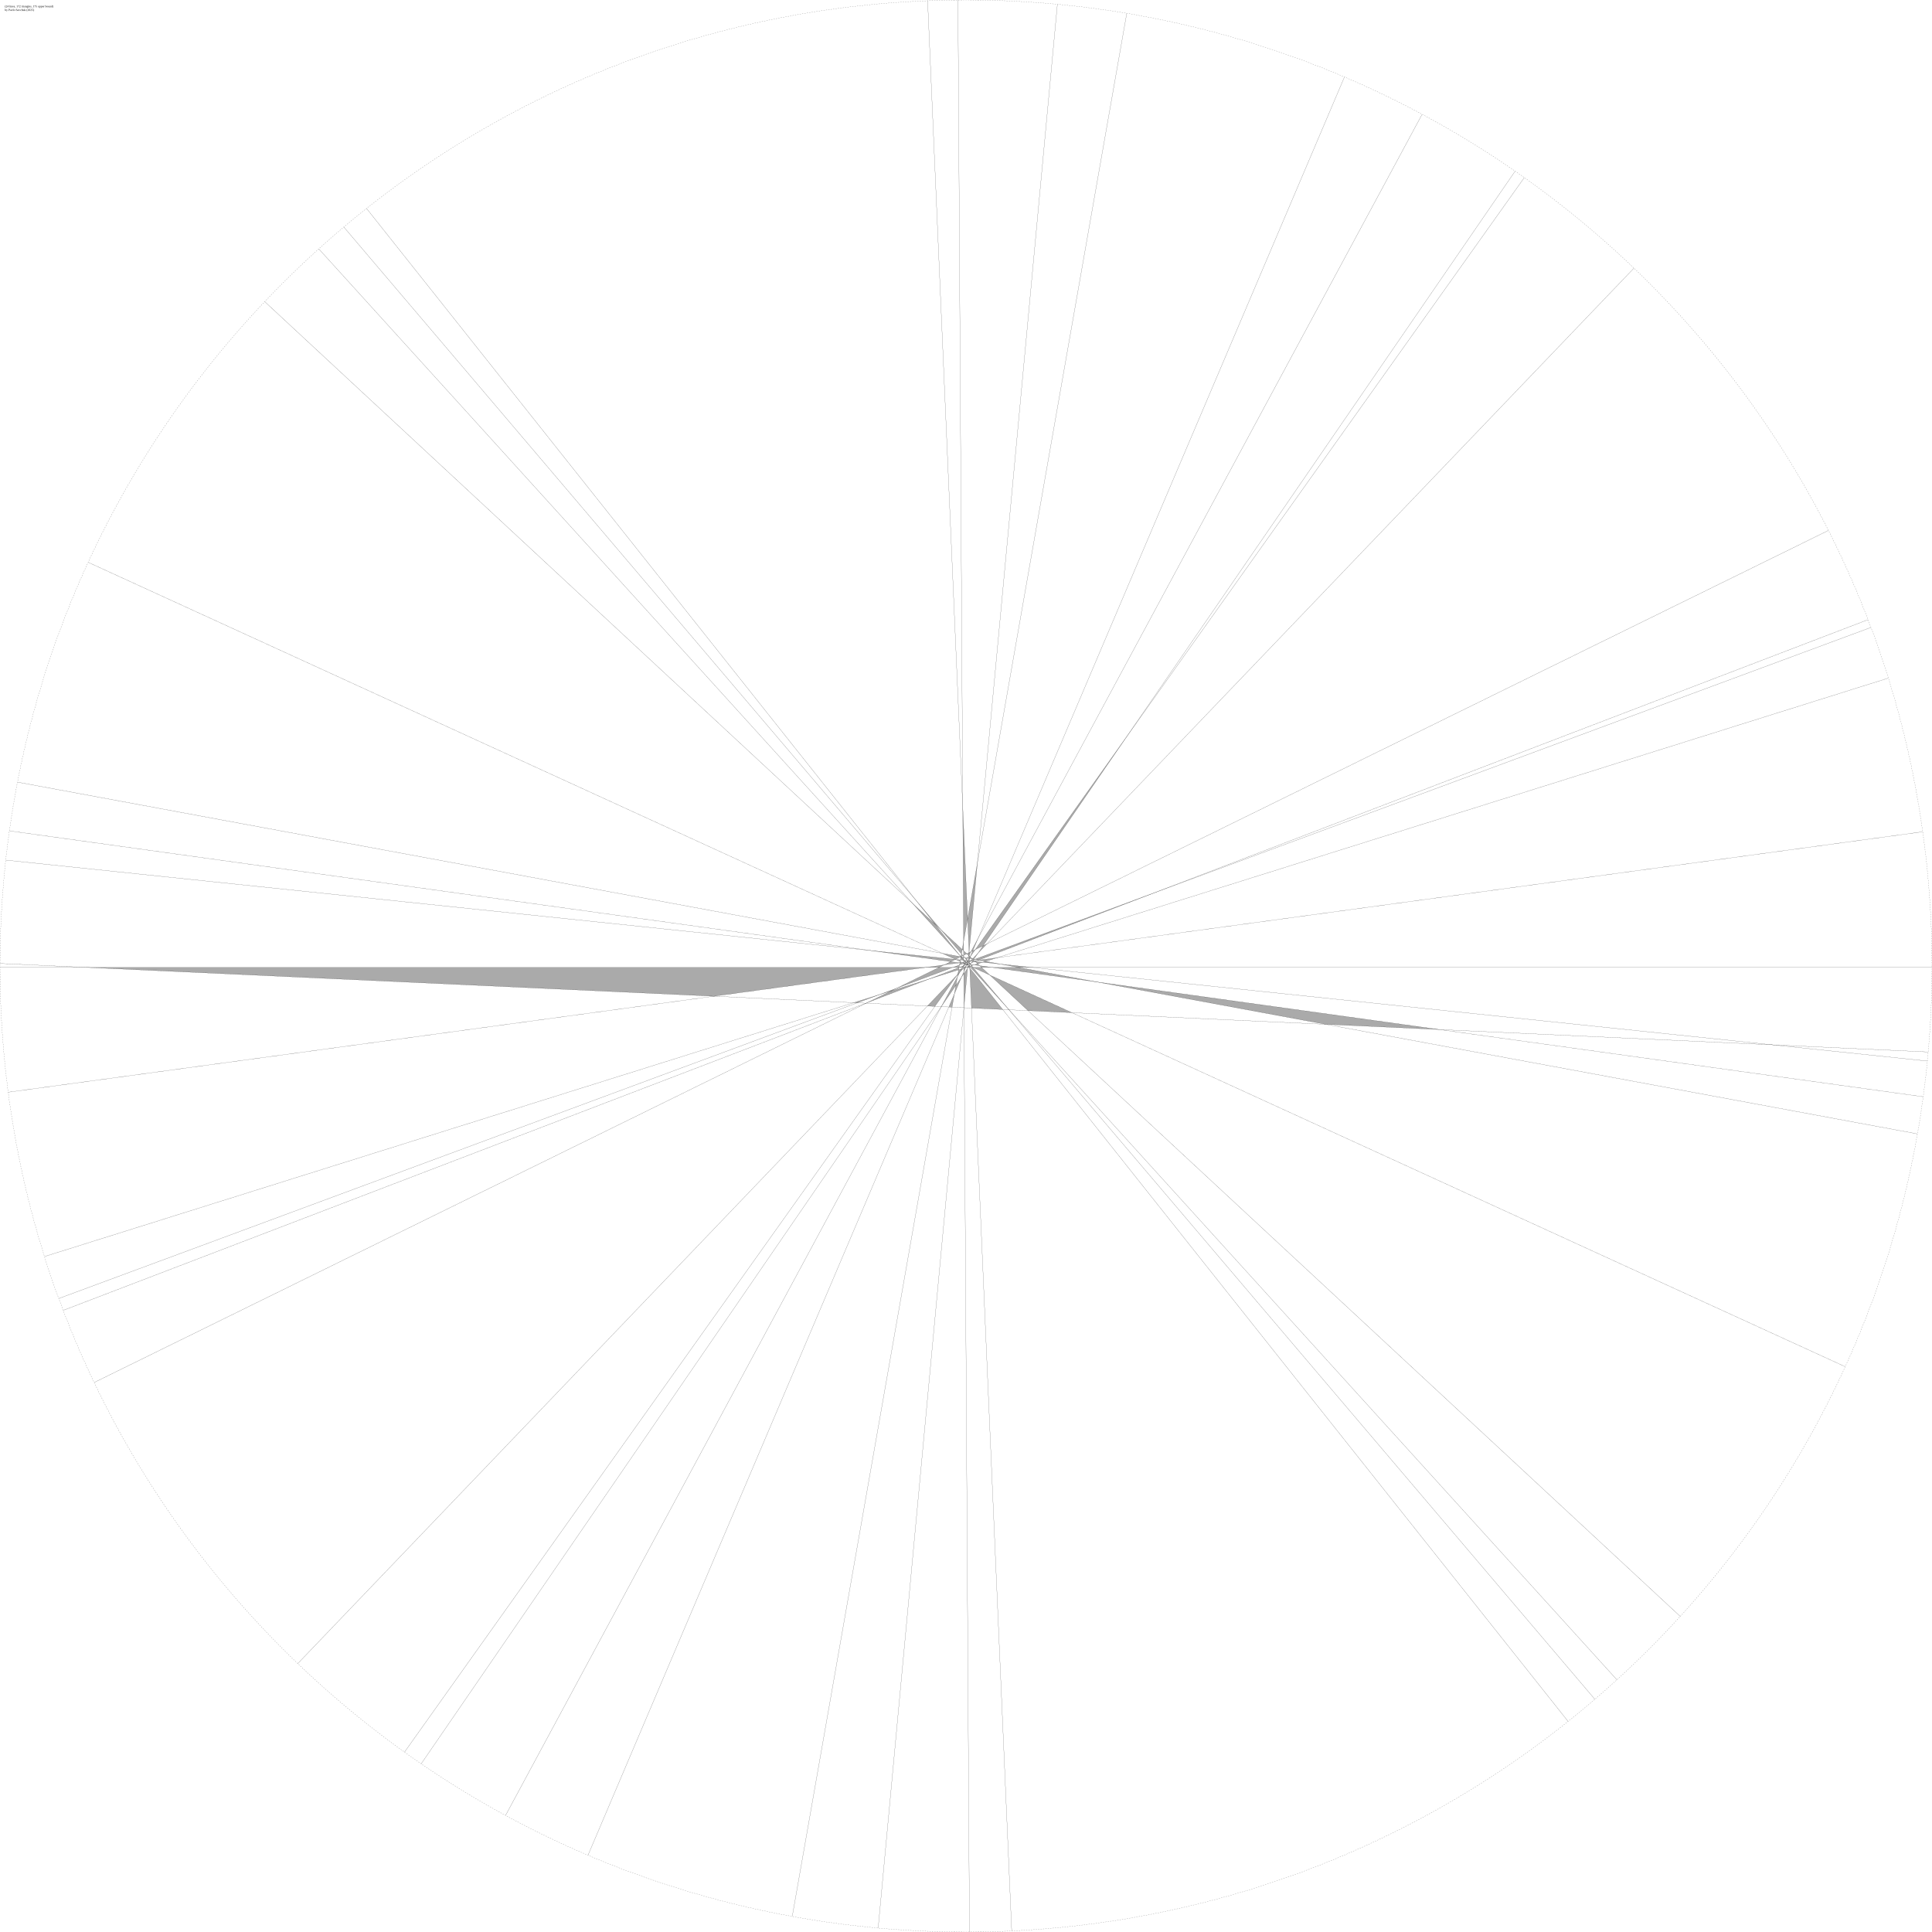
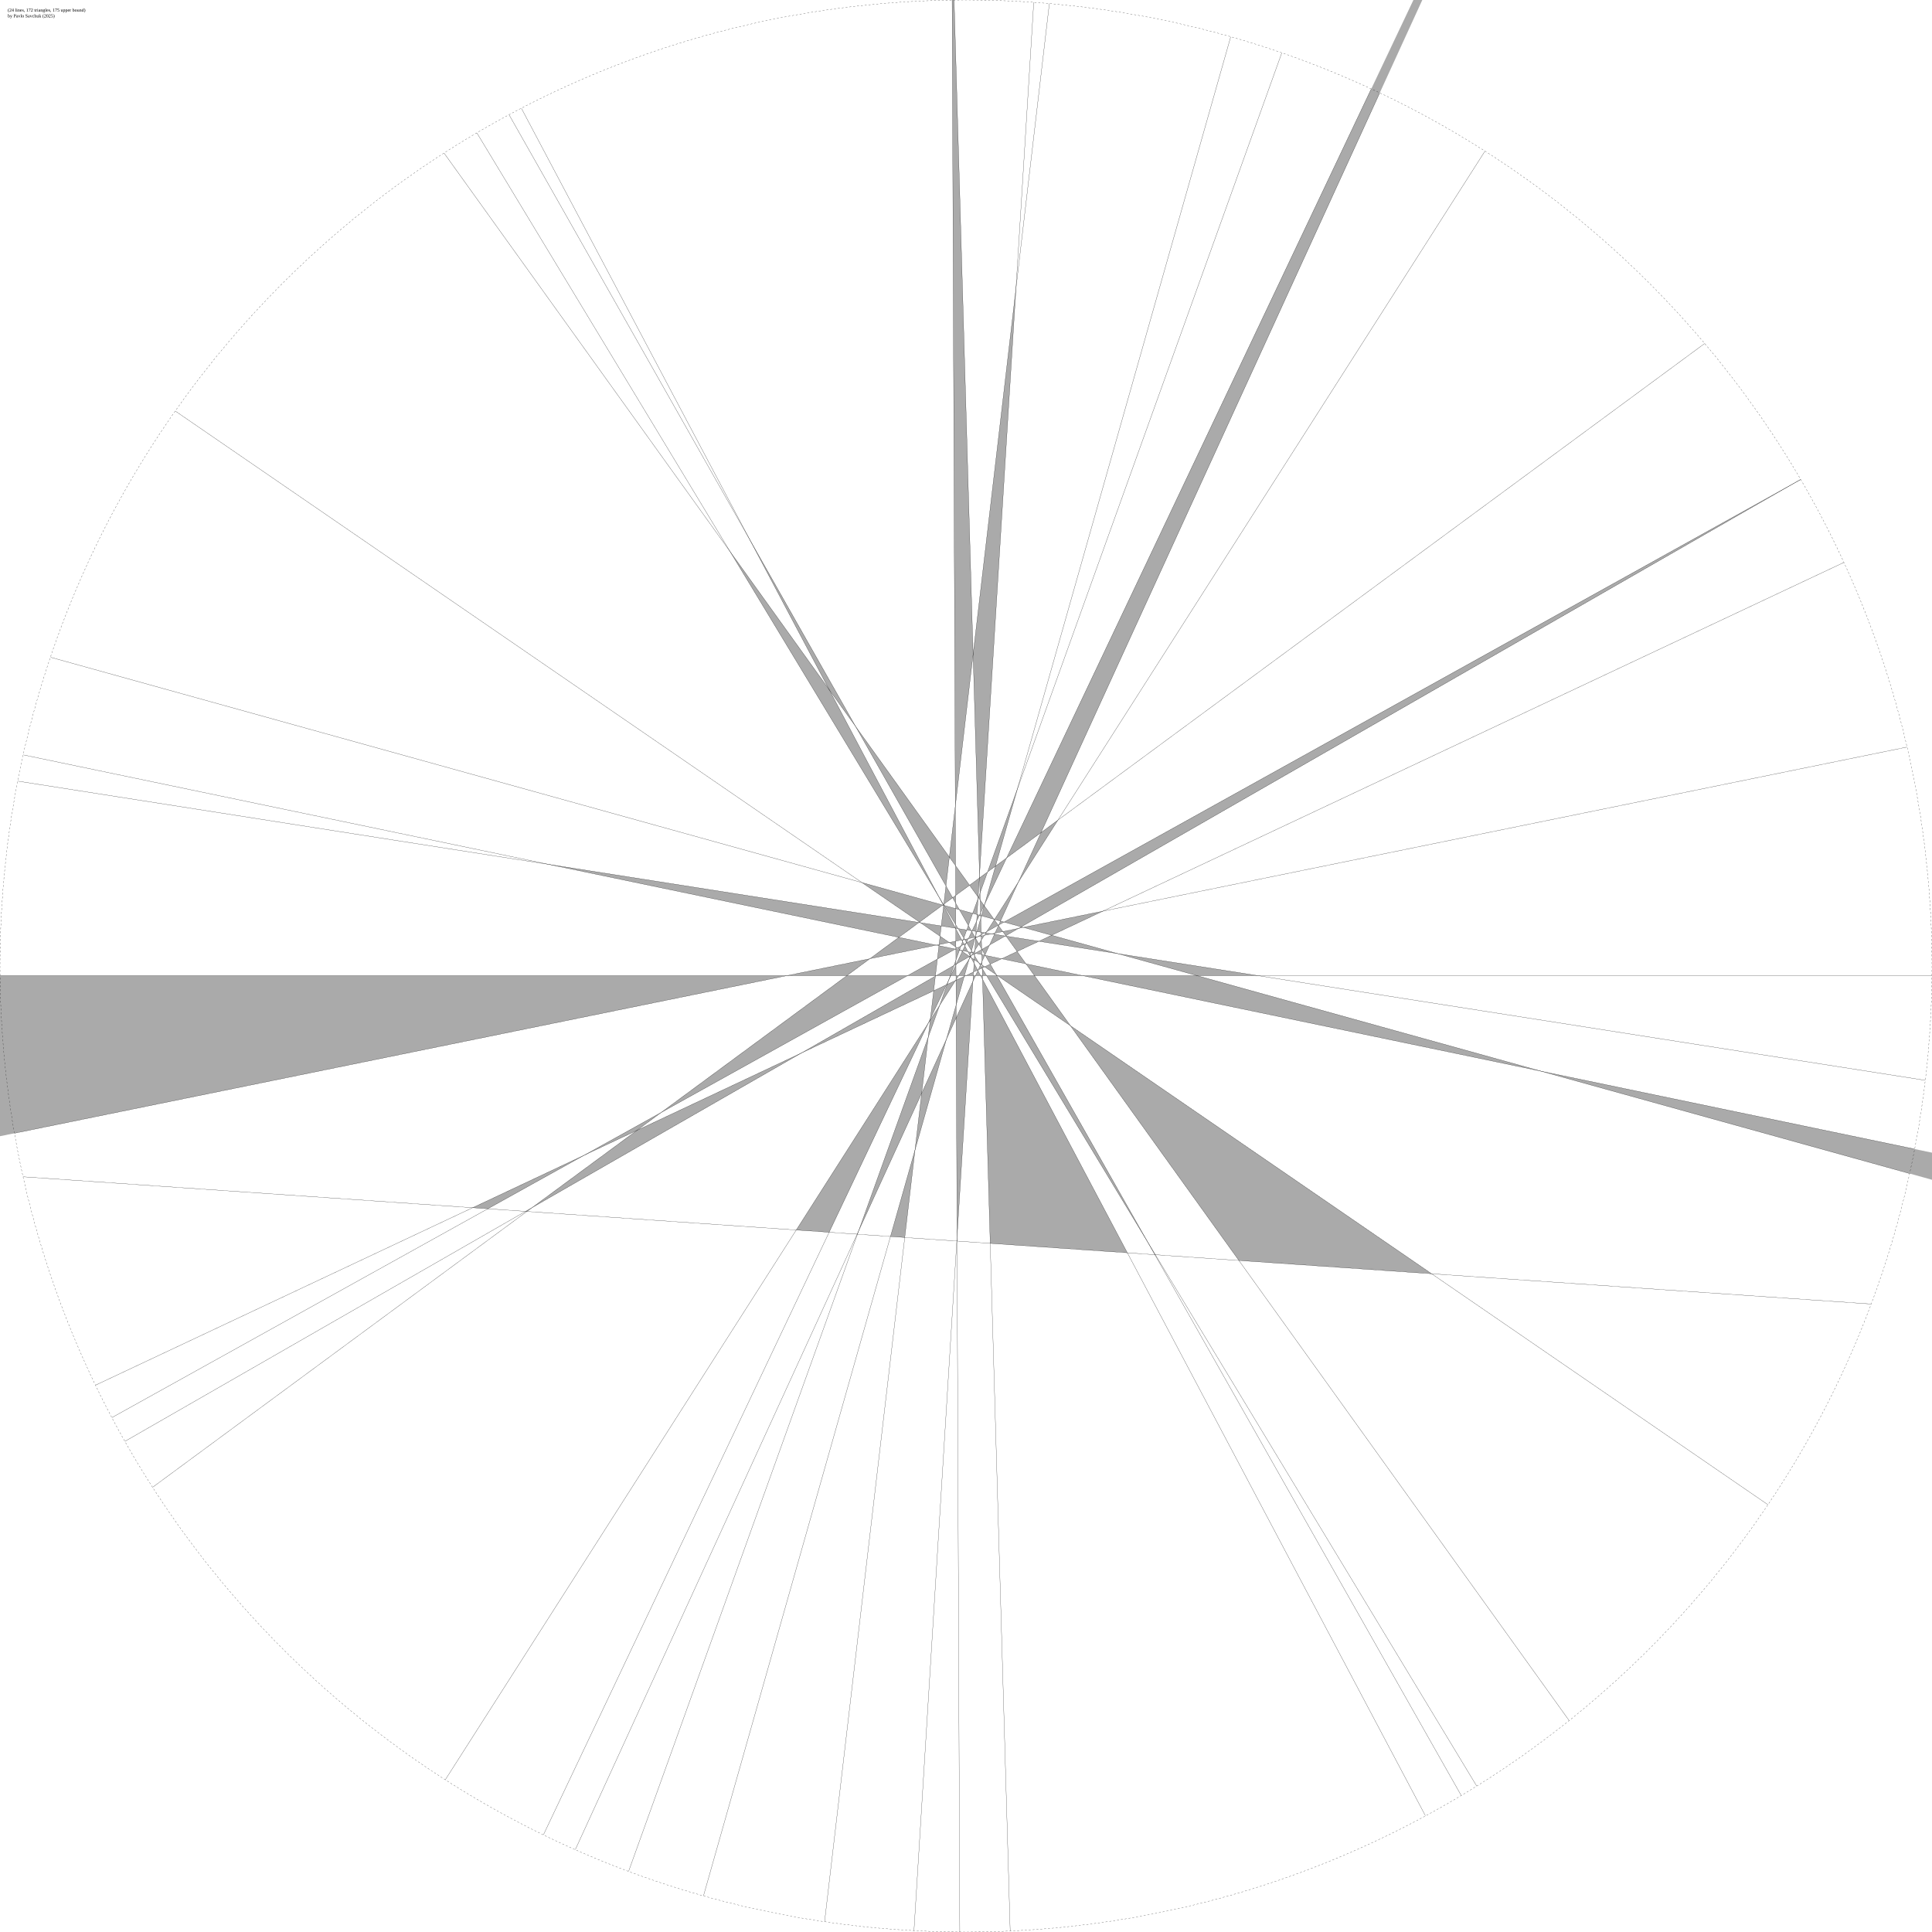
- <svg xmlns="http://www.w3.org/2000/svg" width="8000.0px" height="8000.0px" viewBox="0px 0px 8000.0px 8000.0px" version="1.1" id="svg1=-body" xml:space="preserve">
+ <svg xmlns="http://www.w3.org/2000/svg" width="5000.0px" height="5000.0px" viewBox="0px 0px 5000.0px 5000.0px" version="1.1" id="svg1=-body" xml:space="preserve">
  <style>
		circle { stroke:black;stroke-width:0.5;fill:none;stroke-dasharray:5,5; }
		line { stroke:black;stroke-width:0.5;vector-effect:non-scaling-stroke; }
		path { fill:#00000055; }
    </style>
  <rect width="100%" height="100%" fill="white" />
  <text x="20" y="30">(24 lines, 172 triangles, 175 upper bound)</text>
  <text x="20" y="45">by Pavlo Savchuk (2025)</text>
-   <path d="M 360.005 4006.06 L 3831.182 4006.06 L 2955.404 4125.197" />
-   <path d="M 4275.022 4006.06 L 4217.614 4006.06 L 4143.108 3992.266" />
-   <path d="M 4109.835 4006.06 L 4217.614 4006.06 L 4541.702 4066.061" />
-   <path d="M 4109.835 4006.06 L 4064.495 4006.06 L 4056.519 3998.652" />
-   <path d="M 4029.671 4006.06 L 4064.495 4006.06 L 4098.341 4037.497" />
-   <path d="M 4029.671 4006.06 L 4028.985 4006.06 L 4028.549 4005.546" />
-   <path d="M 4019.372 4006.06 L 4028.985 4006.06 L 4171.182 4173.396" />
-   <path d="M 4019.372 4006.06 L 4015.488 4006.06 L 4015.292 4001.562" />
-   <path d="M 4013.768 4006.06 L 4015.488 4006.06 L 4015.587 4008.35" />
-   <path d="M 4013.768 4006.06 L 4008.969 4006.06 L 4011.195 4002.82" />
-   <path d="M 3990.57 4006.06 L 3985.689 4006.06 L 3990.53 3999.254" />
-   <path d="M 3990.57 4006.06 L 3993.048 4006.06 L 3990.586 4008.632" />
-   <path d="M 4006.863 4006.06 L 4008.969 4006.06 L 4006.532 4009.608" />
-   <path d="M 4006.863 4006.06 L 3999.8 4006.06 L 4007.076 4003.777" />
-   <path d="M 3971.217 4006.06 L 3971.898 4006.06 L 3971.168 4006.339" />
-   <path d="M 3971.217 4006.06 L 3944.907 4006.06 L 3973.049 3995.639" />
-   <path d="M 3998.538 4006.06 L 3993.048 4006.06 L 4002.926 3995.744" />
-   <path d="M 3998.538 4006.06 L 3999.8 4006.06 L 3998.344 4006.517" />
-   <path d="M 3985.237 4006.06 L 3985.689 4006.06 L 3983.823 4008.683" />
-   <path d="M 3985.237 4006.06 L 3971.898 4006.06 L 3988.701 3999.629" />
-   <path d="M 3887.768 4006.06 L 3944.907 4006.06 L 3712.898 4091.972" />
-   <path d="M 3887.768 4006.06 L 3831.182 4006.06 L 3909.436 3995.414" />
-   <path d="M 5960.094 4263.123 L 5489.414 4241.517 L 4541.702 4066.061" />
-   <path d="M 4438.64 4193.283 L 4257.096 4184.95 L 4098.341 4037.497" />
-   <path d="M 4178.386 4181.337 L 4177.911 4181.315 L 4171.182 4173.396" />
-   <path d="M 4152.008 4180.126 L 4022.812 4174.195 L 4015.587 4008.35" />
-   <path d="M 3991.562 4172.761 L 3991.334 4172.75 L 3991.548 4170.449" />
-   <path d="M 3942.314 4170.5 L 3928.848 4169.882 L 3951.981 4115.503" />
-   <path d="M 3897.739 4168.454 L 3897.435 4168.44 L 3898.881 4166.334" />
-   <path d="M 3871.062 4167.229 L 3840.081 4165.807 L 3964.442 4035.934" />
-   <path d="M 3586.321 4154.159 L 3585.056 4154.101 L 3591.315 4151.705" />
-   <path d="M 3549.523 4152.47 L 3535.189 4151.812 L 3640.61 4118.74" />
-   <path d="M 3607.241 3936.232 L 3955.726 3972.672 L 3936.723 3982.009" />
-   <path d="M 4143.108 3992.266 L 4068.604 3984.475 L 4080.637 3980.7" />
-   <path d="M 3957.039 3972.809 L 3976.7 3974.865 L 3975.571 3981.293" />
-   <path d="M 3957.039 3972.809 L 3955.726 3972.672 L 3956.215 3972.432" />
-   <path d="M 4037.786 3981.253 L 4036.949 3981.165 L 4037.475 3980.964" />
-   <path d="M 4037.786 3981.253 L 4068.604 3984.475 L 4048.161 3990.889" />
-   <path d="M 3992.579 3976.526 L 3990.393 3976.297 L 3990.38 3974.102" />
-   <path d="M 3992.579 3976.526 L 4000.692 3977.374 L 3997.956 3982.453" />
-   <path d="M 4004.991 3977.824 L 4000.692 3977.374 L 4002.212 3974.553" />
-   <path d="M 4004.991 3977.824 L 4005.717 3977.9 L 4005.416 3978.323" />
-   <path d="M 3990.108 3976.267 L 3990.393 3976.297 L 3990.395 3976.629" />
-   <path d="M 3990.108 3976.267 L 3976.7 3974.865 L 3978.928 3962.191" />
-   <path d="M 4014.3 3978.797 L 4010.313 3978.38 L 4013.913 3969.916" />
-   <path d="M 4014.3 3978.797 L 4017.599 3979.142 L 4014.367 3980.339" />
-   <path d="M 4009.45 3978.29 L 4010.313 3978.38 L 4009.197 3981.002" />
-   <path d="M 4009.45 3978.29 L 4005.717 3977.9 L 4010.055 3971.801" />
-   <path d="M 4026.798 3980.104 L 4036.949 3981.165 L 4022.189 3986.814" />
-   <path d="M 4026.798 3980.104 L 4024.075 3979.819 L 4027.294 3979.381" />
-   <path d="M 4018.712 3979.258 L 4017.599 3979.142 L 4019.496 3978.44" />
-   <path d="M 4018.712 3979.258 L 4024.075 3979.819 L 4017.291 3980.742" />
-   <path d="M 3994.741 3990.069 L 3993.914 3989.954 L 3994.028 3989.743" />
-   <path d="M 3994.741 3990.069 L 3996.853 3990.363 L 3996.492 3990.871" />
-   <path d="M 4056.519 3998.652 L 4033.574 3995.464 L 4048.161 3990.889" />
-   <path d="M 4006.326 3991.679 L 4004.749 3991.46 L 4005.189 3990.425" />
-   <path d="M 4006.326 3991.679 L 4006.761 3991.739 L 4006.566 3991.943" />
-   <path d="M 4018.162 3993.323 L 4017.756 3993.267 L 4017.916 3993.034" />
-   <path d="M 4018.162 3993.323 L 4033.574 3995.464 L 4022.843 3998.831" />
-   <path d="M 4001.854 3991.057 L 4004.749 3991.46 L 4003.85 3993.572" />
-   <path d="M 4001.854 3991.057 L 3996.853 3990.363 L 3998.955 3987.407" />
-   <path d="M 4014.913 3992.872 L 4017.756 3993.267 L 4015.099 3997.136" />
-   <path d="M 4014.913 3992.872 L 4008.637 3992 L 4014.773 3989.652" />
-   <path d="M 3990.472 3989.476 L 3993.914 3989.954 L 3990.512 3996.269" />
-   <path d="M 3990.472 3989.476 L 3989.905 3989.397 L 3990.47 3989.188" />
-   <path d="M 4008.179 3991.936 L 4006.761 3991.739 L 4008.352 3990.078" />
-   <path d="M 4008.179 3991.936 L 4008.637 3992 L 4008.156 3992.184" />
-   <path d="M 3974.522 3987.26 L 3989.905 3989.397 L 3973.049 3995.639" />
-   <path d="M 3974.522 3987.26 L 3971.977 3986.906 L 3974.648 3986.543" />
-   <path d="M 3936.723 3982.009 L 3971.977 3986.906 L 3909.436 3995.414" />
-   <path d="M 3902.055 3947.638 L 3978.046 3961.707 L 3956.215 3972.432" />
-   <path d="M 4026.376 3970.654 L 4014.532 3968.462 L 4017.218 3962.148" />
-   <path d="M 4026.376 3970.654 L 4026.864 3970.745 L 4026.68 3970.937" />
-   <path d="M 3979.355 3961.949 L 3990.32 3963.979 L 3990.38 3974.102" />
-   <path d="M 3979.355 3961.949 L 3978.983 3961.88 L 3979.033 3961.595" />
-   <path d="M 3993.77 3964.618 L 3990.32 3963.979 L 3990.299 3960.534" />
-   <path d="M 3993.77 3964.618 L 4006.314 3966.94 L 4002.212 3974.553" />
-   <path d="M 3978.63 3961.815 L 3978.983 3961.88 L 3978.928 3962.191" />
-   <path d="M 3978.63 3961.815 L 3978.046 3961.707 L 3978.404 3961.531" />
-   <path d="M 4013.844 3968.334 L 4014.532 3968.462 L 4013.913 3969.916" />
-   <path d="M 4013.844 3968.334 L 4012.674 3968.118 L 4013.768 3966.58" />
-   <path d="M 4010.436 3967.703 L 4006.314 3966.94 L 4011.384 3957.531" />
-   <path d="M 4010.436 3967.703 L 4012.674 3968.118 L 4010.055 3971.801" />
-   <path d="M 4032.508 3971.79 L 4026.864 3970.745 L 4049.369 3947.243" />
-   <path d="M 4032.508 3971.79 L 4035.806 3972.4 L 4030.821 3974.246" />
-   <path d="M 4052.012 3975.401 L 4035.806 3972.4 L 4778.315 3697.451" />
-   <path d="M 4052.012 3975.401 L 4053.936 3975.757 L 4049.506 3976.36" />
-   <path d="M 4080.637 3980.7 L 4053.936 3975.757 L 4128.905 3965.559" />
-   <path d="M 4012.057 3997.996 L 4007.796 3996.046 L 4008.028 3993.555" />
-   <path d="M 4012.057 3997.996 L 4013.921 3998.85 L 4013.452 3999.534" />
-   <path d="M 4028.549 4005.546 L 4017.524 4000.499 L 4022.843 3998.831" />
-   <path d="M 4004.684 3994.621 L 4007.796 3996.046 L 4007.588 3998.278" />
-   <path d="M 4004.684 3994.621 L 4004.209 3994.404 L 4004.374 3994.232" />
-   <path d="M 4015.199 3999.435 L 4013.921 3998.85 L 4015.099 3997.136" />
-   <path d="M 4015.199 3999.435 L 4017.524 4000.499 L 4015.276 4001.205" />
-   <path d="M 3990.463 3988.111 L 3991.767 3988.708 L 3990.47 3989.188" />
-   <path d="M 3990.463 3988.111 L 3984.2 3985.244 L 3990.441 3984.395" />
-   <path d="M 3975.571 3981.293 L 3984.2 3985.244 L 3974.648 3986.543" />
-   <path d="M 4003.613 3994.131 L 4004.209 3994.404 L 4002.926 3995.744" />
-   <path d="M 4003.613 3994.131 L 4003.365 3994.017 L 4003.718 3993.882" />
-   <path d="M 3994.028 3989.743 L 3991.767 3988.708 L 3995.288 3987.404" />
-   <path d="M 3996.492 3990.871 L 4003.365 3994.017 L 3990.847 3998.808" />
-   <path d="M 3777.769 3739.746 L 3871.145 3826.475 L 3974.393 3956.48" />
-   <path d="M 3895.988 3849.549 L 3871.145 3826.475 L 3796.344 3732.289" />
-   <path d="M 3895.988 3849.549 L 3984.308 3931.582 L 3981.118 3949.73" />
-   <path d="M 4013.421 3958.622 L 4011.671 3956.997 L 4013.225 3954.114" />
-   <path d="M 4013.421 3958.622 L 4017.038 3961.982 L 4013.768 3966.58" />
-   <path d="M 3990.16 3937.017 L 3984.308 3931.582 L 3989.937 3899.558" />
-   <path d="M 3990.16 3937.017 L 4003.355 3949.272 L 3990.271 3955.701" />
-   <path d="M 4011.453 3956.794 L 4011.671 3956.997 L 4011.384 3957.531" />
-   <path d="M 4011.453 3956.794 L 4003.355 3949.272 L 4012.575 3944.742" />
-   <path d="M 4017.218 3962.148 L 4017.038 3961.982 L 4017.661 3961.106" />
-   <path d="M 4030.596 3974.574 L 4030.407 3974.399 L 4030.821 3974.246" />
-   <path d="M 4030.596 3974.574 L 4034.688 3978.375 L 4027.294 3979.381" />
-   <path d="M 4026.68 3970.937 L 4030.407 3974.399 L 4019.496 3978.44" />
-   <path d="M 4037.475 3980.964 L 4034.688 3978.375 L 4049.506 3976.36" />
-   <path d="M 3974.393 3956.48 L 3978.799 3961.337 L 3978.404 3961.531" />
-   <path d="M 4015.292 4001.562 L 4015.036 4001.28 L 4015.276 4001.205" />
-   <path d="M 4008.028 3993.555 L 4007.138 3992.574 L 4008.156 3992.184" />
-   <path d="M 3979.033 3961.595 L 3978.799 3961.337 L 3979.105 3961.186" />
-   <path d="M 4005.189 3990.425 L 4000.647 3985.419 L 4008.566 3982.487" />
-   <path d="M 3997.956 3982.453 L 3998.698 3983.271 L 3997.421 3983.445" />
-   <path d="M 4013.452 3999.534 L 4015.036 4001.28 L 4011.488 4002.393" />
-   <path d="M 4000.491 3985.247 L 4000.647 3985.419 L 4000.269 3985.559" />
-   <path d="M 4000.491 3985.247 L 3998.698 3983.271 L 4002.239 3982.79" />
-   <path d="M 4006.566 3991.943 L 4007.138 3992.574 L 4005.282 3993.284" />
-   <path d="M 4014.758 3989.317 L 4012.089 3986.176 L 4014.511 3983.645" />
-   <path d="M 4014.758 3989.317 L 4014.976 3989.574 L 4014.773 3989.652" />
-   <path d="M 3990.299 3960.534 L 3987.393 3957.114 L 3990.271 3955.701" />
-   <path d="M 4009.049 3982.598 L 4012.089 3986.176 L 4008.352 3990.078" />
-   <path d="M 4009.049 3982.598 L 4008.861 3982.378 L 4009.077 3982.298" />
-   <path d="M 3981.118 3949.73 L 3987.393 3957.114 L 3979.105 3961.186" />
-   <path d="M 4008.695 3982.182 L 4008.861 3982.378 L 4008.566 3982.487" />
-   <path d="M 4008.695 3982.182 L 4008.489 3981.939 L 4008.818 3981.895" />
-   <path d="M 4017.916 3993.034 L 4014.976 3989.574 L 4022.189 3986.814" />
-   <path d="M 4005.416 3978.323 L 4008.489 3981.939 L 4002.239 3982.79" />
-   <path d="M 3990.395 3976.629 L 3995.965 3983.643 L 3990.441 3984.395" />
-   <path d="M 4007.588 3998.278 L 4010.982 4002.552 L 4007.076 4003.777" />
-   <path d="M 4003.85 3993.572 L 4004.009 3993.771 L 4003.718 3993.882" />
-   <path d="M 3996.769 3984.655 L 3998.119 3986.355 L 3995.288 3987.404" />
-   <path d="M 3996.769 3984.655 L 3995.965 3983.643 L 3997.421 3983.445" />
-   <path d="M 4011.195 4002.82 L 4010.982 4002.552 L 4011.488 4002.393" />
-   <path d="M 3998.955 3987.407 L 3998.119 3986.355 L 4000.269 3985.559" />
-   <path d="M 4004.374 3994.232 L 4004.009 3993.771 L 4005.282 3993.284" />
-   <path d="M 3986.63 3343.573 L 4006.695 3804.212 L 3989.937 3899.558" />
-   <path d="M 4012.74 3942.977 L 4006.695 3804.212 L 4047.065 3574.535" />
-   <path d="M 4012.74 3942.977 L 4012.812 3944.626 L 4012.575 3944.742" />
-   <path d="M 4013.225 3954.114 L 4012.812 3944.626 L 4020.326 3940.935" />
-   <path d="M 4014.511 3983.645 L 4014.402 3981.135 L 4017.291 3980.742" />
-   <path d="M 4014.367 3980.339 L 4014.402 3981.135 L 4010.948 3981.605" />
-   <path d="M 3991.548 4170.449 L 3990.728 4032.617 L 4006.532 4009.608" />
-   <path d="M 3990.68 4024.531 L 3990.728 4032.617 L 3981.567 4045.954" />
-   <path d="M 3990.68 4024.531 L 3990.587 4008.95 L 3998.344 4006.517" />
-   <path d="M 3990.512 3996.269 L 3990.528 3998.93 L 3988.701 3999.629" />
-   <path d="M 3990.53 3999.254 L 3990.528 3998.93 L 3990.847 3998.808" />
-   <path d="M 3990.586 4008.632 L 3990.587 4008.95 L 3990.149 4009.087" />
-   <path d="M 4009.197 3981.002 L 4009.118 3981.854 L 4008.818 3981.895" />
-   <path d="M 4009.077 3982.298 L 4009.118 3981.854 L 4010.948 3981.605" />
-   <path d="M 3951.981 4115.503 L 3958.235 4079.923 L 3981.567 4045.954" />
-   <path d="M 3964.43 4044.677 L 3958.235 4079.923 L 3898.881 4166.334" />
-   <path d="M 3964.43 4044.677 L 3966.309 4033.984 L 3975.186 4024.714" />
-   <path d="M 3966.467 4033.086 L 3966.309 4033.984 L 3964.442 4035.934" />
-   <path d="M 3966.467 4033.086 L 3969.549 4015.549 L 3981.637 4011.758" />
-   <path d="M 3971.168 4006.339 L 3969.549 4015.549 L 3845.011 4054.618" />
-   <path d="M 4048.436 3888.762 L 4027.805 3937.26 L 4020.326 3940.935" />
-   <path d="M 4017.661 3961.106 L 4027.805 3937.26 L 4038.281 3932.113" />
-   <path d="M 3983.823 4008.683 L 3982.274 4011.558 L 3981.637 4011.758" />
-   <path d="M 3975.186 4024.714 L 3982.274 4011.558 L 3990.149 4009.087" />
-   <path d="M 4665.662 3049.995 L 4070.701 3916.186 L 4038.281 3932.113" />
-   <path d="M 4049.369 3947.243 L 4070.701 3916.186 L 4086.576 3908.386" />
-   <path d="M 3591.315 4151.705 L 3689.863 4103.289 L 3845.011 4054.618" />
-   <path d="M 3712.898 4091.972 L 3689.863 4103.289 L 3640.61 4118.74" />
-   <line x1="0.005" y1="4006.06" x2="7999.995" y2="4006.06" />
-   <line x1="0.014" y1="3989.535" x2="7984.124" y2="4356.033" />
-   <line x1="24.102" y1="3561.557" x2="7980.594" y2="4393.538" />
-   <line x1="39.319" y1="3440.528" x2="7963.189" y2="4541.421" />
-   <line x1="73.104" y1="3238.757" x2="7939.15" y2="4695.055" />
-   <line x1="365.85" y1="2328.787" x2="7639.845" y2="5658.774" />
-   <line x1="1096.167" y1="1249.045" x2="6957.53" y2="6693.142" />
-   <line x1="1319.976" y1="1030.577" x2="6695.246" y2="6955.613" />
-   <line x1="1423.69" y1="940.159" x2="6603.993" y2="7036.317" />
-   <line x1="1517.844" y1="863.297" x2="6493.139" y2="7127.98" />
-   <line x1="3841.125" y1="3.156" x2="4189.265" y2="7995.52" />
-   <line x1="3966.746" y1="0.138" x2="4014.323" y2="7999.974" />
-   <line x1="4378.407" y1="17.939" x2="3636.32" y2="7983.433" />
-   <line x1="4665.547" y1="55.758" x2="3280.68" y2="7934.791" />
-   <line x1="5566.75" y1="319.607" x2="2435.14" y2="7681.197" />
-   <line x1="5888.396" y1="473.818" x2="2093.782" y2="7516.579" />
-   <line x1="6273.62" y1="709.005" x2="1744.224" y2="7303.252" />
-   <line x1="6311.687" y1="735.631" x2="1675.03" y2="7254.922" />
-   <line x1="6765.855" y1="1110.355" x2="1232.947" y2="6888.497" />
-   <line x1="7570.482" y1="2196.764" x2="390.67" y2="5724.164" />
-   <line x1="7734.216" y1="2566.254" x2="262.649" y2="5425.556" />
-   <line x1="7746.393" y1="2598.379" x2="244.267" y2="5376.397" />
-   <line x1="7818.314" y1="2808.163" x2="185.111" y2="5202.756" />
-   <line x1="7961.201" y1="3444.226" x2="34.283" y2="4522.577" />
-   <circle cx="4000.0px" cy="4000.0px" r="4000.0px" />
+   <path d="M -7499.986 2524.971 L 2036.214 2524.971 L -369.77 3015.924" />
+   <path d="M 3255.554 2524.971 L 3097.839 2524.971 L 2893.155 2468.129" />
+   <path d="M 2801.745 2524.971 L 3097.839 2524.971 L 3988.194 2772.228" />
+   <path d="M 2801.745 2524.971 L 2677.183 2524.971 L 2655.273 2494.446" />
+   <path d="M 2581.512 2524.971 L 2677.183 2524.971 L 2770.167 2654.519" />
+   <path d="M 2581.512 2524.971 L 2579.63 2524.971 L 2578.432 2522.856" />
+   <path d="M 2553.221 2524.971 L 2579.63 2524.971 L 2970.281 3214.546" />
+   <path d="M 2553.221 2524.971 L 2542.549 2524.971 L 2542.01 2506.436" />
+   <path d="M 2537.825 2524.971 L 2542.549 2524.971 L 2542.823 2534.411" />
+   <path d="M 2537.825 2524.971 L 2524.641 2524.971 L 2530.755 2511.619" />
+   <path d="M 2474.094 2524.971 L 2460.684 2524.971 L 2473.983 2496.924" />
+   <path d="M 2474.094 2524.971 L 2480.902 2524.971 L 2474.136 2535.57" />
+   <path d="M 2518.854 2524.971 L 2524.641 2524.971 L 2517.946 2539.592" />
+   <path d="M 2518.854 2524.971 L 2499.45 2524.971 L 2519.438 2515.566" />
+   <path d="M 2420.927 2524.971 L 2422.796 2524.971 L 2420.792 2526.121" />
+   <path d="M 2420.927 2524.971 L 2348.647 2524.971 L 2425.959 2482.029" />
+   <path d="M 2495.983 2524.971 L 2480.902 2524.971 L 2508.039 2482.461" />
+   <path d="M 2495.983 2524.971 L 2499.45 2524.971 L 2495.449 2526.854" />
+   <path d="M 2459.441 2524.971 L 2460.684 2524.971 L 2455.558 2535.783" />
+   <path d="M 2459.441 2524.971 L 2422.796 2524.971 L 2468.96 2498.471" />
+   <path d="M 2191.67 2524.971 L 2348.647 2524.971 L 1711.259 2879.006" />
+   <path d="M 2191.67 2524.971 L 2036.214 2524.971 L 2251.197 2481.103" />
+   <path d="M 7884.874 3584.299 L 6591.796 3495.264 L 3988.194 2772.228" />
+   <path d="M 3705.054 3296.496 L 3206.307 3262.155 L 2770.167 2654.519" />
+   <path d="M 2990.071 3247.266 L 2988.767 3247.176 L 2970.281 3214.546" />
+   <path d="M 2917.605 3242.276 L 2562.669 3217.837 L 2542.823 2534.411" />
+   <path d="M 2476.818 3211.926 L 2476.191 3211.883 L 2476.78 3202.402" />
+   <path d="M 2341.523 3202.61 L 2304.528 3200.063 L 2368.08 2975.972" />
+   <path d="M 2219.064 3194.178 L 2218.228 3194.121 L 2222.201 3185.444" />
+   <path d="M 2145.774 3189.132 L 2060.661 3183.271 L 2402.312 2648.081" />
+   <path d="M 1363.519 3135.27 L 1360.043 3135.03 L 1377.238 3125.16" />
+   <path d="M 1262.425 3128.309 L 1223.047 3125.597 L 1512.665 2989.314" />
+   <path d="M 1420.992 2237.221 L 2378.368 2387.385 L 2326.161 2425.859" />
+   <path d="M 2893.155 2468.129 L 2688.472 2436.025 L 2721.531 2420.468" />
+   <path d="M 2381.975 2387.951 L 2435.99 2396.423 L 2432.886 2422.911" />
+   <path d="M 2381.975 2387.951 L 2378.368 2387.385 L 2379.711 2386.396" />
+   <path d="M 2603.809 2422.746 L 2601.507 2422.385 L 2602.954 2421.554" />
+   <path d="M 2603.809 2422.746 L 2688.472 2436.025 L 2632.309 2462.453" />
+   <path d="M 2479.612 2403.265 L 2473.608 2402.324 L 2473.572 2393.279" />
+   <path d="M 2479.612 2403.265 L 2501.902 2406.762 L 2494.384 2427.691" />
+   <path d="M 2513.713 2408.614 L 2501.902 2406.762 L 2506.078 2395.137" />
+   <path d="M 2513.713 2408.614 L 2515.706 2408.927 L 2514.879 2410.672" />
+   <path d="M 2472.823 2402.201 L 2473.608 2402.324 L 2473.613 2403.693" />
+   <path d="M 2472.823 2402.201 L 2435.99 2396.423 L 2442.11 2344.192" />
+   <path d="M 2539.286 2412.625 L 2528.332 2410.907 L 2538.223 2376.029" />
+   <path d="M 2539.286 2412.625 L 2548.35 2414.047 L 2539.471 2418.979" />
+   <path d="M 2525.962 2410.535 L 2528.332 2410.907 L 2525.267 2421.713" />
+   <path d="M 2525.962 2410.535 L 2515.706 2408.927 L 2527.622 2383.796" />
+   <path d="M 2573.62 2418.01 L 2601.507 2422.385 L 2560.958 2445.661" />
+   <path d="M 2573.62 2418.01 L 2566.14 2416.837 L 2574.983 2415.033" />
+   <path d="M 2551.407 2414.526 L 2548.35 2414.047 L 2553.561 2411.153" />
+   <path d="M 2551.407 2414.526 L 2566.14 2416.837 L 2547.504 2420.64" />
+   <path d="M 2485.552 2459.077 L 2483.281 2458.603 L 2483.594 2457.732" />
+   <path d="M 2485.552 2459.077 L 2491.355 2460.286 L 2490.362 2462.379" />
+   <path d="M 2655.273 2494.446 L 2592.237 2481.31 L 2632.309 2462.453" />
+   <path d="M 2517.378 2465.709 L 2513.046 2464.806 L 2514.255 2460.545" />
+   <path d="M 2517.378 2465.709 L 2518.574 2465.958 L 2518.038 2466.799" />
+   <path d="M 2549.897 2472.486 L 2548.781 2472.253 L 2549.221 2471.293" />
+   <path d="M 2549.897 2472.486 L 2592.237 2481.31 L 2562.755 2495.183" />
+   <path d="M 2505.092 2463.149 L 2513.046 2464.806 L 2510.578 2473.509" />
+   <path d="M 2505.092 2463.149 L 2491.355 2460.286 L 2497.129 2448.108" />
+   <path d="M 2540.97 2470.626 L 2548.781 2472.253 L 2541.481 2488.196" />
+   <path d="M 2540.97 2470.626 L 2523.728 2467.032 L 2540.585 2457.356" />
+   <path d="M 2473.823 2456.632 L 2483.281 2458.603 L 2473.934 2484.624" />
+   <path d="M 2473.823 2456.632 L 2472.266 2456.308 L 2473.818 2455.445" />
+   <path d="M 2522.469 2466.77 L 2518.574 2465.958 L 2522.944 2459.112" />
+   <path d="M 2522.469 2466.77 L 2523.728 2467.032 L 2522.405 2467.792" />
+   <path d="M 2430.005 2447.5 L 2472.266 2456.308 L 2425.959 2482.029" />
+   <path d="M 2430.005 2447.5 L 2423.013 2446.043 L 2430.351 2444.546" />
+   <path d="M 2326.161 2425.859 L 2423.013 2446.043 L 2251.197 2481.103" />
+   <path d="M 2230.919 2284.223 L 2439.686 2342.198 L 2379.711 2386.396" />
+   <path d="M 2572.461 2379.071 L 2539.923 2370.035 L 2547.301 2344.018" />
+   <path d="M 2572.461 2379.071 L 2573.803 2379.443 L 2573.297 2380.236" />
+   <path d="M 2443.282 2343.197 L 2473.406 2351.563 L 2473.572 2393.279" />
+   <path d="M 2443.282 2343.197 L 2442.26 2342.913 L 2442.398 2341.736" />
+   <path d="M 2482.884 2354.195 L 2473.406 2351.563 L 2473.35 2337.366" />
+   <path d="M 2482.884 2354.195 L 2517.346 2363.765 L 2506.078 2395.137" />
+   <path d="M 2441.291 2342.644 L 2442.26 2342.913 L 2442.11 2344.192" />
+   <path d="M 2441.291 2342.644 L 2439.686 2342.198 L 2440.67 2341.472" />
+   <path d="M 2538.034 2369.51 L 2539.923 2370.035 L 2538.223 2376.029" />
+   <path d="M 2538.034 2369.51 L 2534.819 2368.617 L 2537.824 2362.28" />
+   <path d="M 2528.671 2366.91 L 2517.346 2363.765 L 2531.275 2324.989" />
+   <path d="M 2528.671 2366.91 L 2534.819 2368.617 L 2527.622 2383.796" />
+   <path d="M 2589.308 2383.749 L 2573.803 2379.443 L 2635.629 2282.594" />
+   <path d="M 2589.308 2383.749 L 2598.367 2386.265 L 2584.673 2393.871" />
+   <path d="M 2642.89 2398.629 L 2598.367 2386.265 L 4638.227 1253.232" />
+   <path d="M 2642.89 2398.629 L 2648.177 2400.097 L 2636.006 2402.581" />
+   <path d="M 2721.531 2420.468 L 2648.177 2400.097 L 2854.134 2358.071" />
+   <path d="M 2533.124 2491.744 L 2521.417 2483.705 L 2522.055 2473.441" />
+   <path d="M 2533.124 2491.744 L 2538.246 2495.261 L 2536.956 2498.078" />
+   <path d="M 2578.432 2522.856 L 2548.144 2502.058 L 2562.755 2495.183" />
+   <path d="M 2512.867 2477.834 L 2521.417 2483.705 L 2520.846 2492.903" />
+   <path d="M 2512.867 2477.834 L 2511.565 2476.939 L 2512.018 2476.229" />
+   <path d="M 2541.756 2497.671 L 2538.246 2495.261 L 2541.481 2488.196" />
+   <path d="M 2541.756 2497.671 L 2548.144 2502.058 L 2541.968 2504.964" />
+   <path d="M 2473.801 2451.007 L 2477.382 2453.466 L 2473.818 2455.445" />
+   <path d="M 2473.801 2451.007 L 2456.594 2439.191 L 2473.74 2435.692" />
+   <path d="M 2432.886 2422.911 L 2456.594 2439.191 L 2430.351 2444.546" />
+   <path d="M 2509.925 2475.813 L 2511.565 2476.939 L 2508.039 2482.461" />
+   <path d="M 2509.925 2475.813 L 2509.245 2475.346 L 2510.215 2474.79" />
+   <path d="M 2483.594 2457.732 L 2477.382 2453.466 L 2487.056 2448.092" />
+   <path d="M 2490.362 2462.379 L 2509.245 2475.346 L 2474.853 2495.089" />
+   <path d="M 1889.475 1427.524 L 2146.003 1784.923 L 2429.65 2320.659" />
+   <path d="M 2214.254 1880.011 L 2146.003 1784.923 L 1940.507 1396.795" />
+   <path d="M 2214.254 1880.011 L 2456.891 2218.057 L 2448.127 2292.843" />
+   <path d="M 2536.872 2329.488 L 2532.064 2322.79 L 2536.332 2310.908" />
+   <path d="M 2536.872 2329.488 L 2546.808 2343.331 L 2537.824 2362.28" />
+   <path d="M 2472.966 2240.453 L 2456.891 2218.057 L 2472.354 2086.091" />
+   <path d="M 2472.966 2240.453 L 2509.217 2290.958 L 2473.271 2317.448" />
+   <path d="M 2531.463 2321.953 L 2532.064 2322.79 L 2531.275 2324.989" />
+   <path d="M 2531.463 2321.953 L 2509.217 2290.958 L 2534.548 2272.29" />
+   <path d="M 2547.301 2344.018 L 2546.808 2343.331 L 2548.52 2339.721" />
+   <path d="M 2584.054 2395.223 L 2583.537 2394.502 L 2584.673 2393.871" />
+   <path d="M 2584.054 2395.223 L 2595.298 2410.888 L 2574.983 2415.033" />
+   <path d="M 2573.297 2380.236 L 2583.537 2394.502 L 2553.561 2411.153" />
+   <path d="M 2602.954 2421.554 L 2595.298 2410.888 L 2636.006 2402.581" />
+   <path d="M 2429.65 2320.659 L 2441.755 2340.673 L 2440.67 2341.472" />
+   <path d="M 2542.01 2506.436 L 2541.308 2505.275 L 2541.968 2504.964" />
+   <path d="M 2522.055 2473.441 L 2519.609 2469.397 L 2522.405 2467.792" />
+   <path d="M 2442.398 2341.736 L 2441.755 2340.673 L 2442.595 2340.054" />
+   <path d="M 2514.255 2460.545 L 2501.778 2439.915 L 2523.532 2427.832" />
+   <path d="M 2494.384 2427.691 L 2496.424 2431.063 L 2492.916 2431.779" />
+   <path d="M 2536.956 2498.078 L 2541.308 2505.275 L 2531.56 2509.862" />
+   <path d="M 2501.349 2439.207 L 2501.778 2439.915 L 2500.74 2440.492" />
+   <path d="M 2501.349 2439.207 L 2496.424 2431.063 L 2506.152 2429.078" />
+   <path d="M 2518.038 2466.799 L 2519.609 2469.397 L 2514.511 2472.324" />
+   <path d="M 2540.545 2455.978 L 2533.21 2443.031 L 2539.866 2432.605" />
+   <path d="M 2540.545 2455.978 L 2541.144 2457.035 L 2540.585 2457.356" />
+   <path d="M 2473.35 2337.366 L 2465.366 2323.273 L 2473.271 2317.448" />
+   <path d="M 2524.859 2428.289 L 2533.21 2443.031 L 2522.944 2459.112" />
+   <path d="M 2524.859 2428.289 L 2524.344 2427.381 L 2524.936 2427.052" />
+   <path d="M 2448.127 2292.843 L 2465.366 2323.273 L 2442.595 2340.054" />
+   <path d="M 2523.888 2426.576 L 2524.344 2427.381 L 2523.532 2427.832" />
+   <path d="M 2523.888 2426.576 L 2523.321 2425.575 L 2524.224 2425.39" />
+   <path d="M 2549.221 2471.293 L 2541.144 2457.035 L 2560.958 2445.661" />
+   <path d="M 2514.879 2410.672 L 2523.321 2425.575 L 2506.152 2429.078" />
+   <path d="M 2473.613 2403.693 L 2488.916 2432.595 L 2473.74 2435.692" />
+   <path d="M 2520.846 2492.903 L 2530.171 2510.515 L 2519.438 2515.566" />
+   <path d="M 2510.578 2473.509 L 2511.013 2474.331 L 2510.215 2474.79" />
+   <path d="M 2491.124 2436.767 L 2494.834 2443.772 L 2487.056 2448.092" />
+   <path d="M 2491.124 2436.767 L 2488.916 2432.595 L 2492.916 2431.779" />
+   <path d="M 2530.755 2511.619 L 2530.171 2510.515 L 2531.56 2509.862" />
+   <path d="M 2497.129 2448.108 L 2494.834 2443.772 L 2500.74 2440.492" />
+   <path d="M 2512.018 2476.229 L 2511.013 2474.331 L 2514.511 2472.324" />
+   <path d="M 2463.27 -205.058 L 2518.394 1693.183 L 2472.354 2086.091" />
+   <path d="M 2535 2265.015 L 2518.394 1693.183 L 2629.299 746.708" />
+   <path d="M 2535 2265.015 L 2535.197 2271.812 L 2534.548 2272.29" />
+   <path d="M 2536.332 2310.908 L 2535.197 2271.812 L 2555.84 2256.599" />
+   <path d="M 2539.866 2432.605 L 2539.566 2422.26 L 2547.504 2420.64" />
+   <path d="M 2539.471 2418.979 L 2539.566 2422.26 L 2530.078 2424.196" />
+   <path d="M 2476.78 3202.402 L 2474.528 2634.409 L 2517.946 2539.592" />
+   <path d="M 2474.396 2601.091 L 2474.528 2634.409 L 2449.359 2689.372" />
+   <path d="M 2474.396 2601.091 L 2474.141 2536.881 L 2495.449 2526.854" />
+   <path d="M 2473.934 2484.624 L 2473.978 2495.591 L 2468.96 2498.471" />
+   <path d="M 2473.983 2496.924 L 2473.978 2495.591 L 2474.853 2495.089" />
+   <path d="M 2474.136 2535.57 L 2474.141 2536.881 L 2472.938 2537.447" />
+   <path d="M 2525.267 2421.713 L 2525.049 2425.222 L 2524.224 2425.39" />
+   <path d="M 2524.936 2427.052 L 2525.049 2425.222 L 2530.078 2424.196" />
+   <path d="M 2368.08 2975.972 L 2385.261 2829.352 L 2449.359 2689.372" />
+   <path d="M 2402.28 2684.108 L 2385.261 2829.352 L 2222.201 3185.444" />
+   <path d="M 2402.28 2684.108 L 2407.443 2640.043 L 2431.829 2601.843" />
+   <path d="M 2407.877 2636.345 L 2407.443 2640.043 L 2402.312 2648.081" />
+   <path d="M 2407.877 2636.345 L 2416.345 2564.077 L 2449.551 2548.452" />
+   <path d="M 2420.792 2526.121 L 2416.345 2564.077 L 2074.205 2725.075" />
+   <path d="M 2633.066 2041.603 L 2576.388 2241.457 L 2555.84 2256.599" />
+   <path d="M 2548.52 2339.721 L 2576.388 2241.457 L 2605.168 2220.247" />
+   <path d="M 2455.558 2535.783 L 2451.303 2547.627 L 2449.551 2548.452" />
+   <path d="M 2431.829 2601.843 L 2451.303 2547.627 L 2472.938 2537.447" />
+   <path d="M 4328.742 -1414.854 L 2694.234 2154.611 L 2605.168 2220.247" />
+   <path d="M 2635.629 2282.594 L 2694.234 2154.611 L 2737.847 2122.47" />
+   <path d="M 1377.238 3125.16 L 1647.975 2925.643 L 2074.205 2725.075" />
+   <path d="M 1711.259 2879.006 L 1647.975 2925.643 L 1512.665 2989.314" />
+   <line x1="0.125" y1="2524.971" x2="4999.875" y2="2524.971" />
+   <line x1="60.247" y1="3045.533" x2="4841.957" y2="3374.778" />
+   <line x1="46.203" y1="2021.587" x2="4982.435" y2="2795.832" />
+   <line x1="60.424" y1="1953.678" x2="4954.721" y2="2973.653" />
+   <line x1="131.089" y1="1701.087" x2="4941.644" y2="3037.007" />
+   <line x1="453.691" y1="1063.818" x2="4575.243" y2="3894.047" />
+   <line x1="1149.293" y1="396.291" x2="4060.924" y2="4452.822" />
+   <line x1="1234.224" y1="344.122" x2="3821.594" y2="4622.119" />
+   <line x1="1317.62" y1="297.279" x2="3781.528" y2="4646.552" />
+   <line x1="1349.468" y1="280.478" x2="3688.965" y2="4699.173" />
+   <line x1="2469.23" y1="0.189" x2="2614.346" y2="4997.384" />
+   <line x1="2464.084" y1="0.258" x2="2483.907" y2="4999.948" />
+   <line x1="2675.294" y1="6.153" x2="2365.359" y2="4996.372" />
+   <line x1="2715.704" y1="9.323" x2="2134.065" y2="4973.073" />
+   <line x1="3184.934" y1="95.657" x2="1820.74" y2="4905.952" />
+   <line x1="3317.088" y1="137.297" x2="1626.954" y2="4842.603" />
+   <line x1="3570.582" y1="240.829" x2="1489.063" y2="4786.483" />
+   <line x1="3548.585" y1="230.535" x2="1406.55" y2="4748.192" />
+   <line x1="3842.956" y1="391.335" x2="1152.558" y2="4605.801" />
+   <line x1="4411.682" y1="888.953" x2="395.138" y2="3848.91" />
+   <line x1="4659.766" y1="1240.869" x2="323.528" y2="3730.028" />
+   <line x1="4659.942" y1="1241.171" x2="289.886" y2="3668.502" />
+   <line x1="4771.5" y1="1455.832" x2="247.541" y2="3584.633" />
+   <line x1="4934.962" y1="1933.468" x2="37.743" y2="2932.769" />
+   <circle cx="2500.0px" cy="2500.0px" r="2500.0px" />
</svg>
